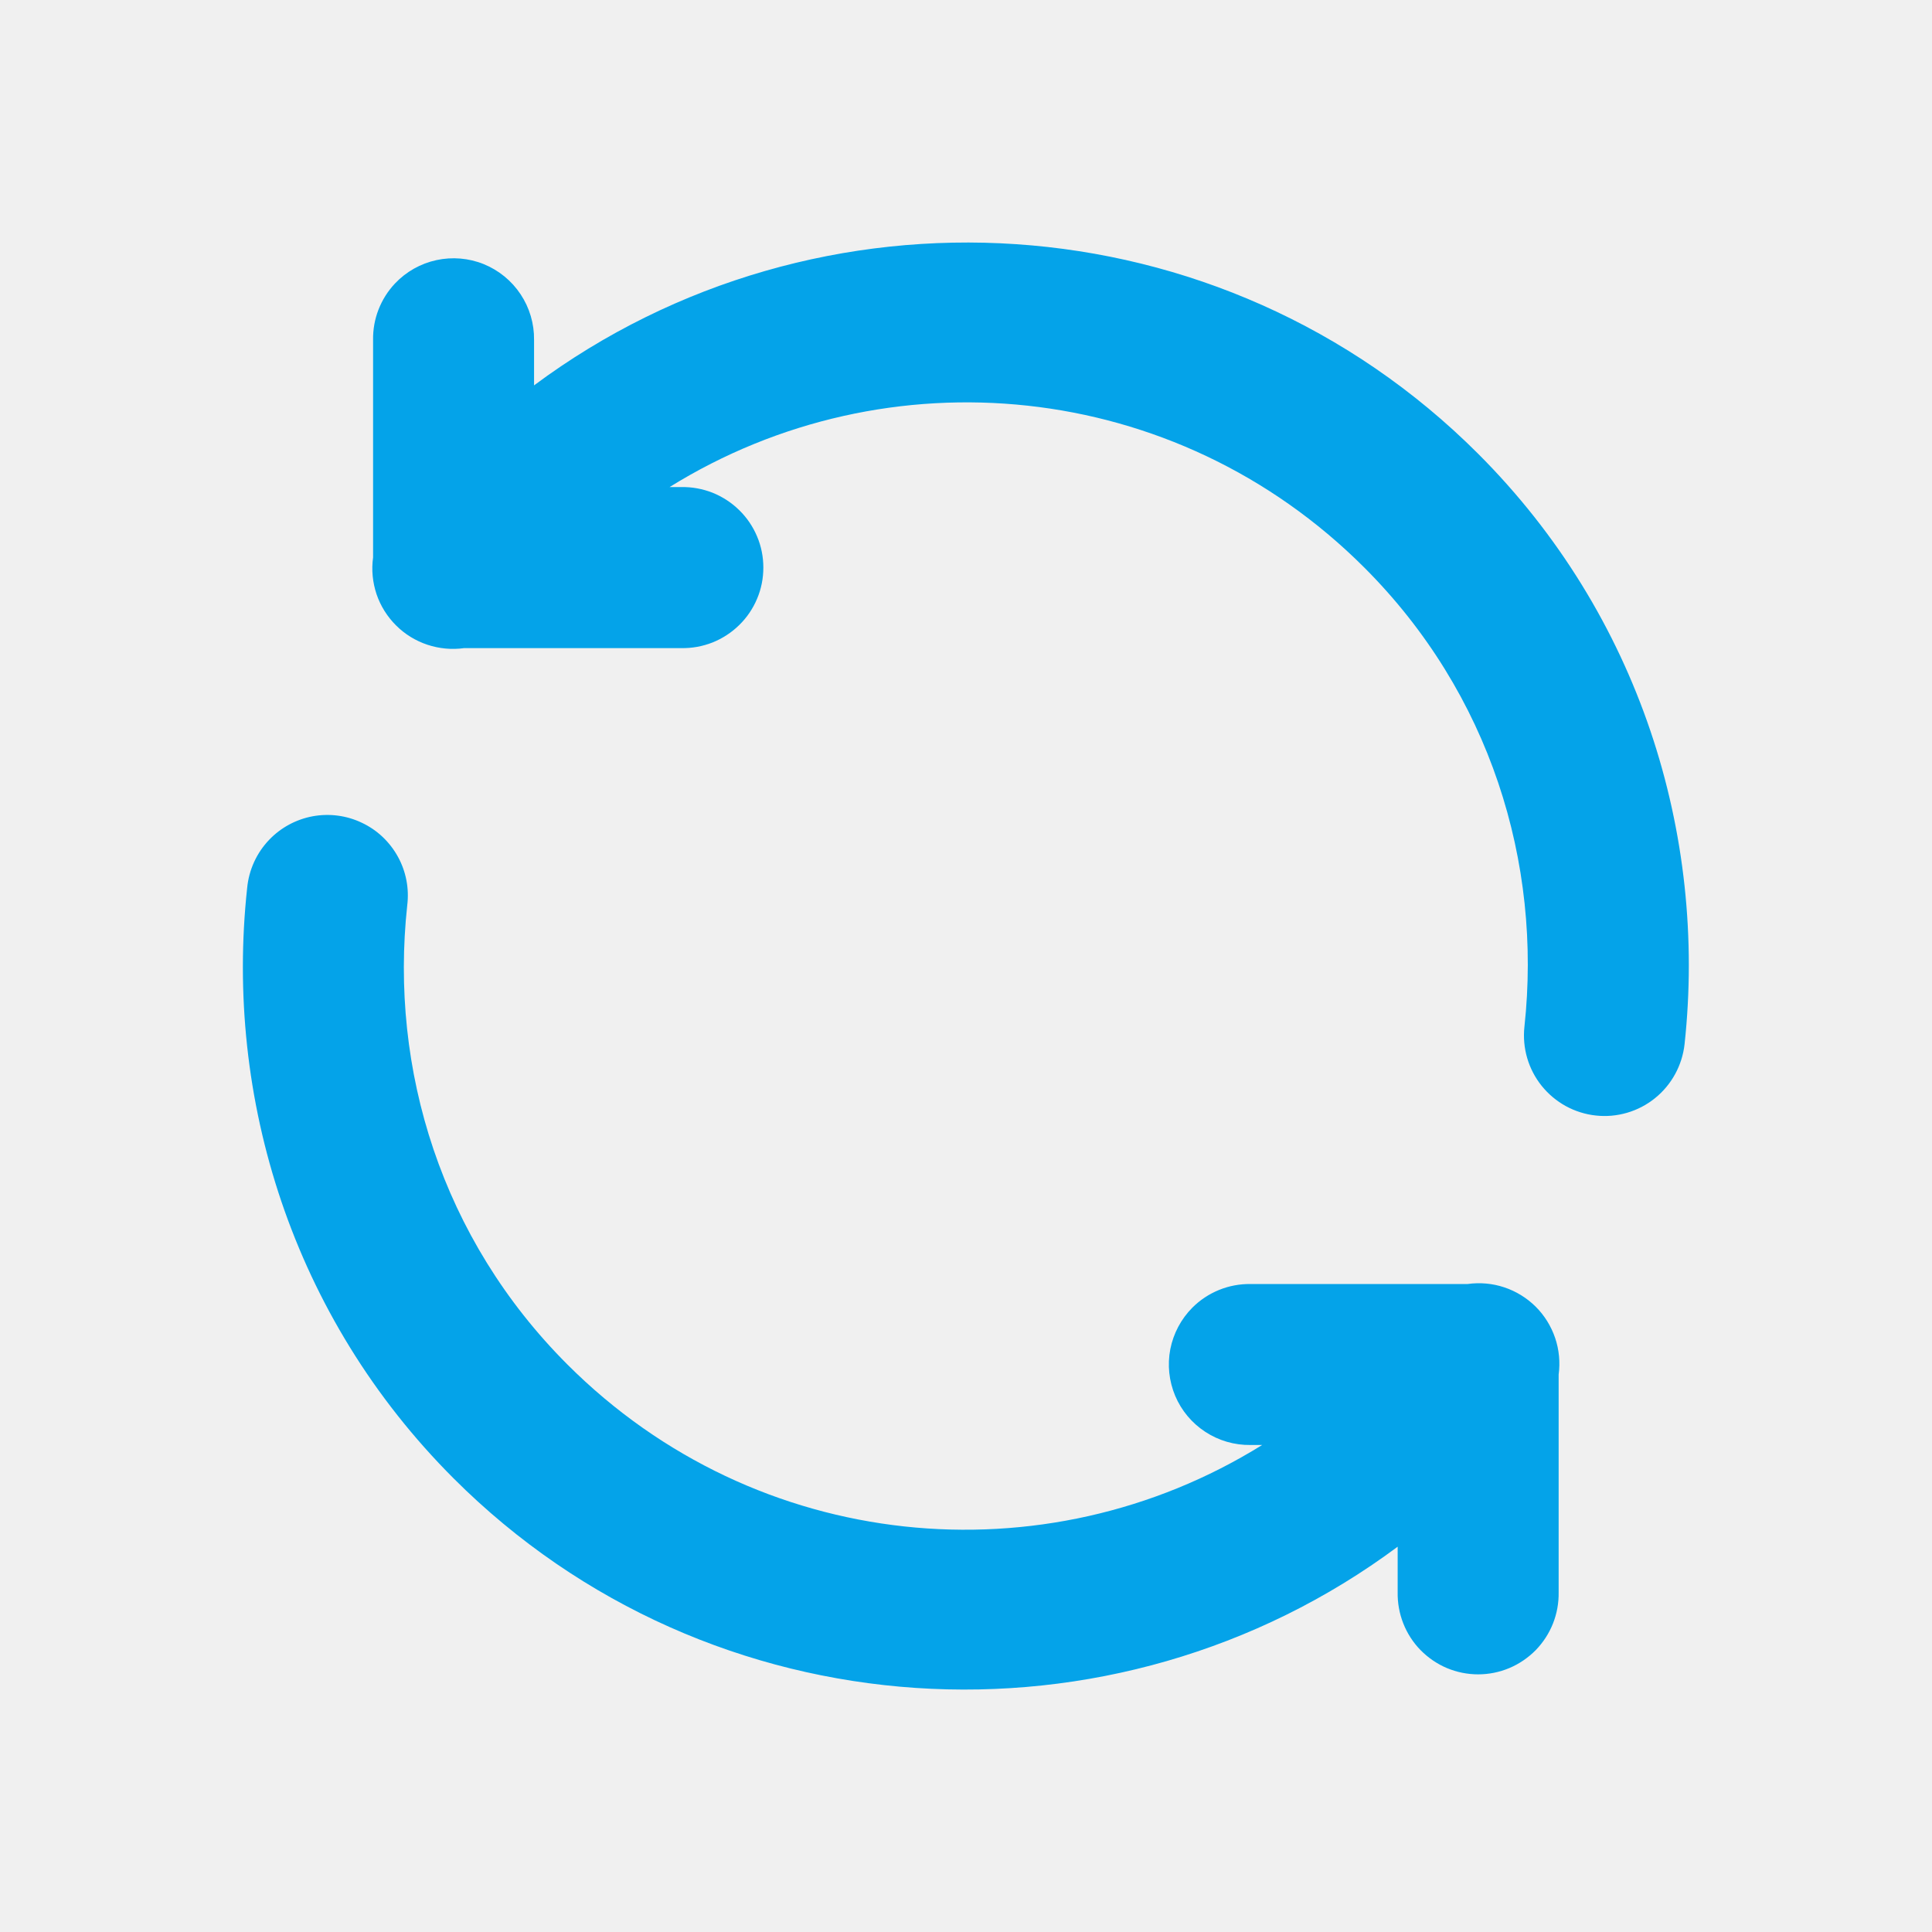
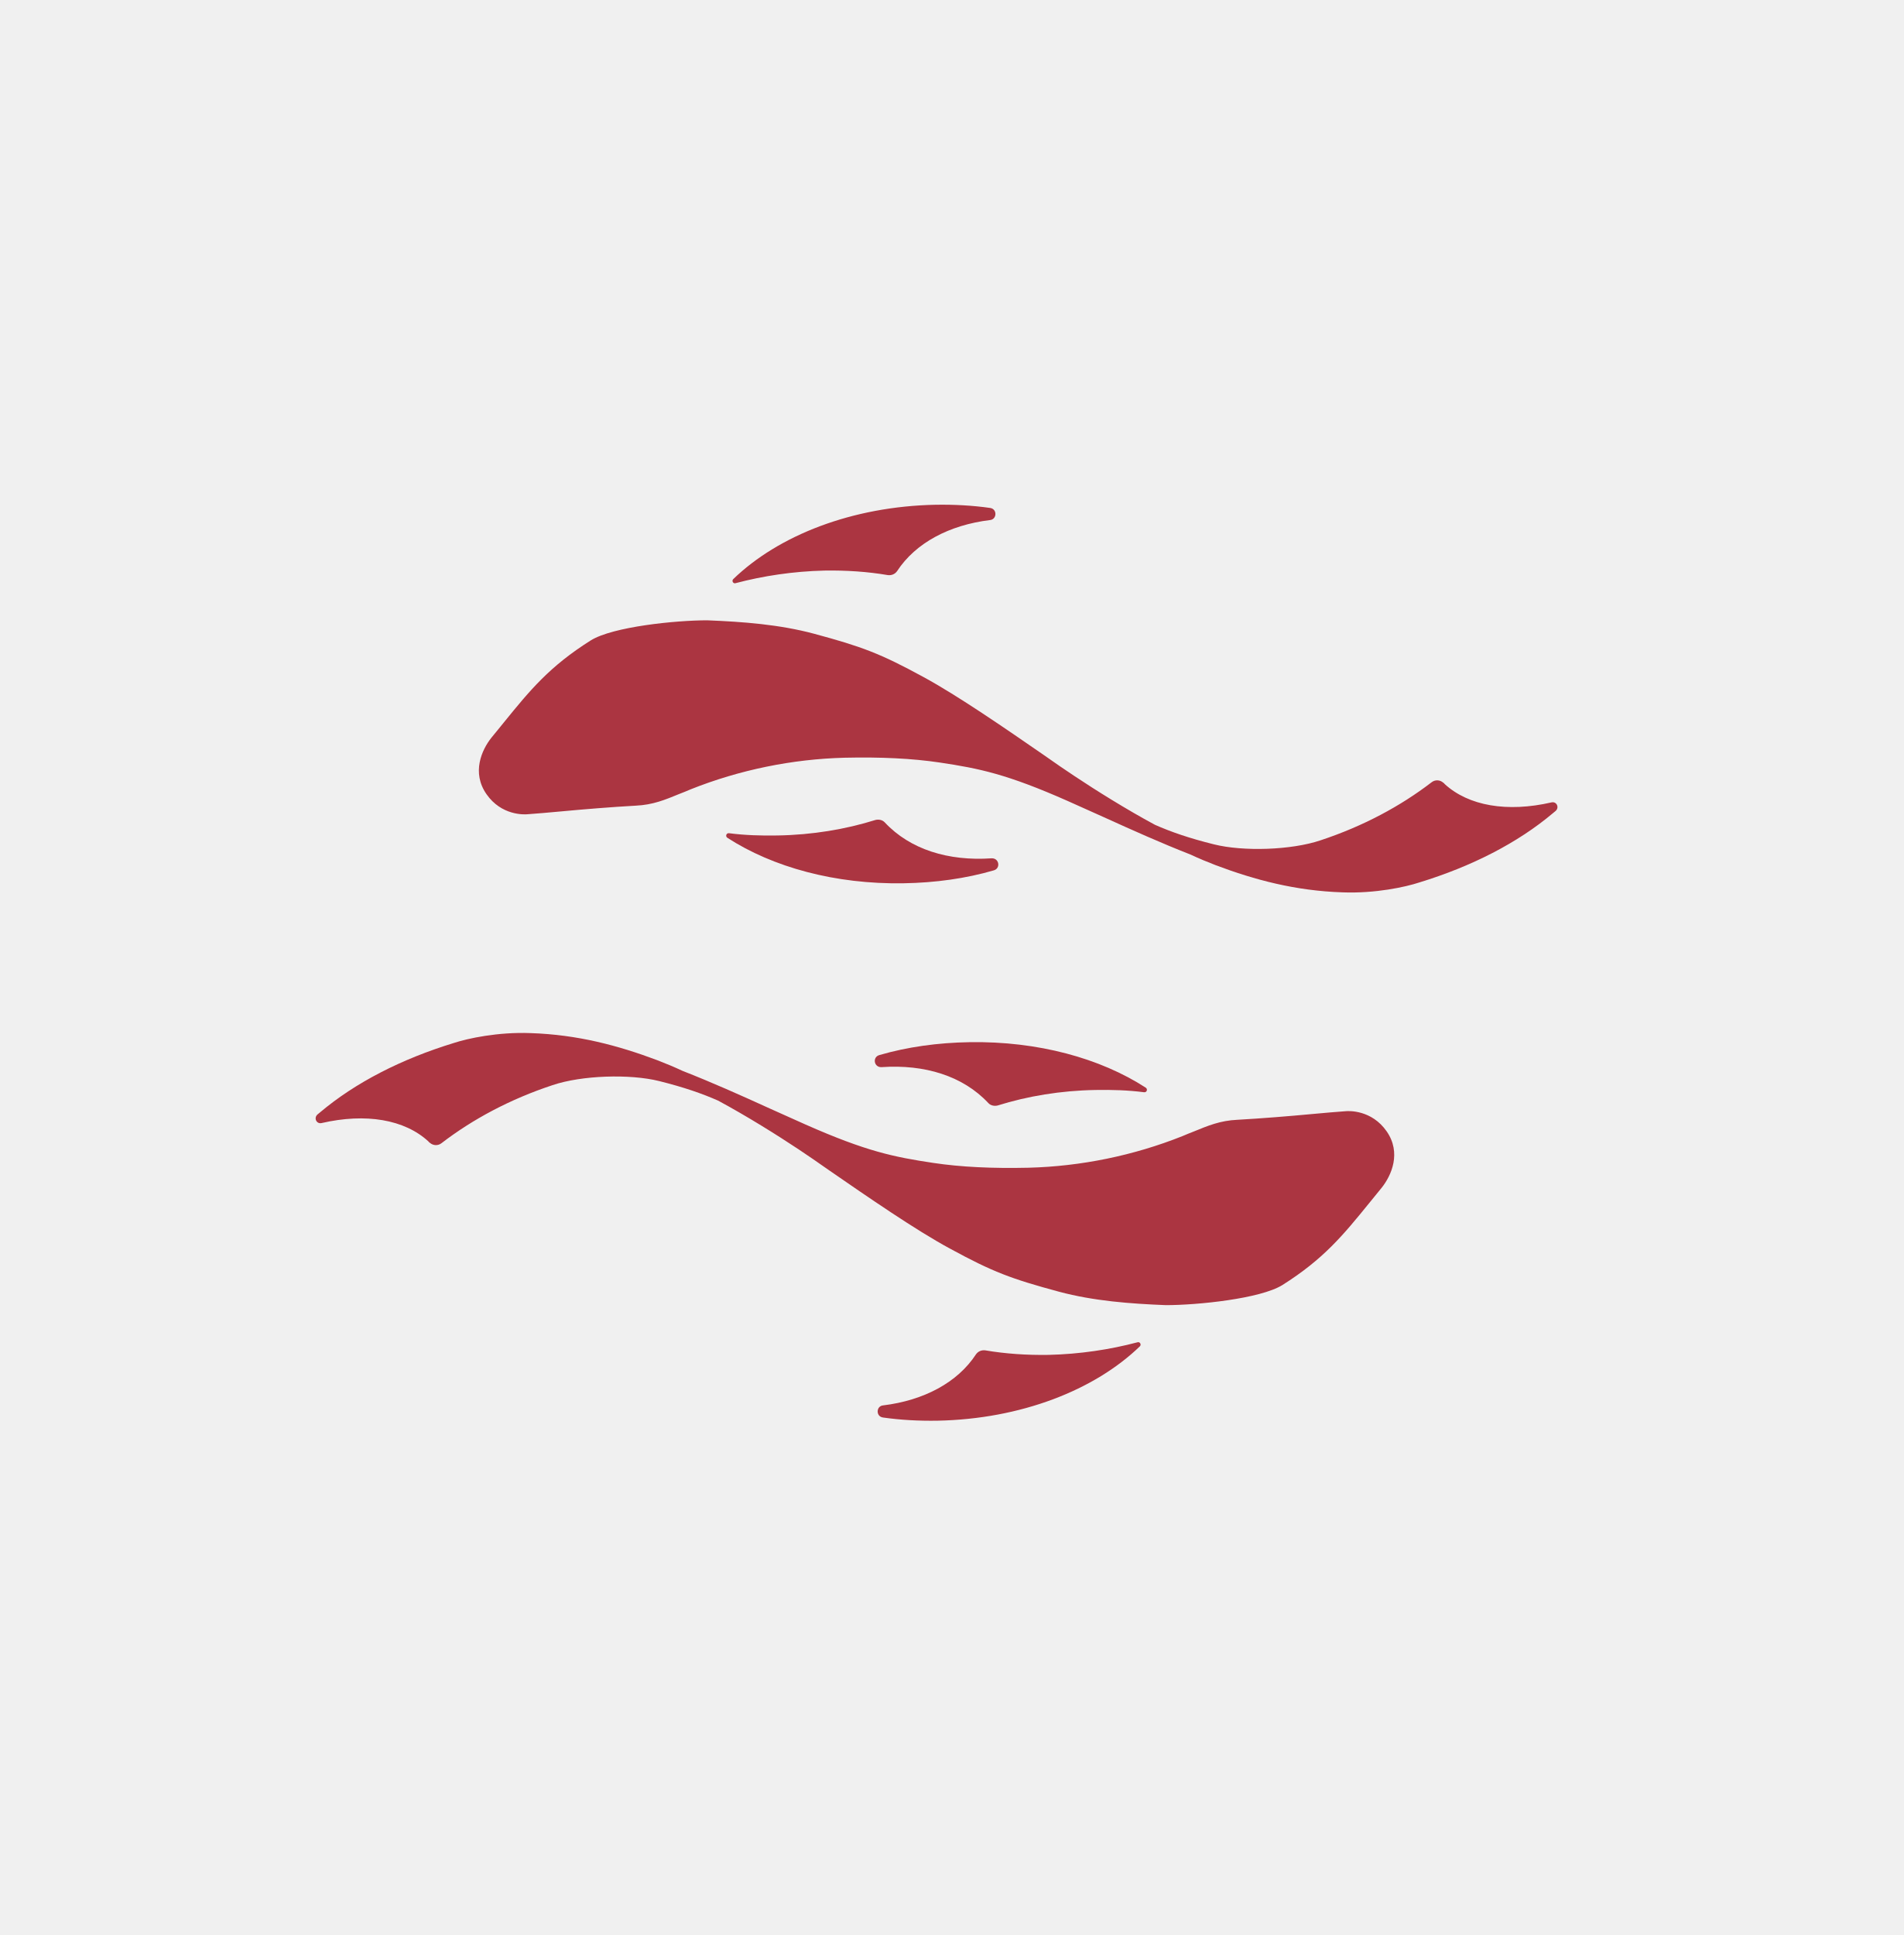
- <svg xmlns="http://www.w3.org/2000/svg" width="28" height="28" viewBox="0 0 28 28" fill="none">
-   <g clip-path="url(#clip0_22_4727)">
-     <path d="M5.724 4.109C5.516 4.33 5.402 4.623 5.407 4.926L5.407 8.079C5.382 8.258 5.4 8.44 5.457 8.611C5.515 8.782 5.612 8.937 5.74 9.064C5.868 9.192 6.023 9.287 6.194 9.344C6.366 9.401 6.548 9.418 6.726 9.393L9.873 9.393C10.028 9.396 10.182 9.368 10.327 9.311C10.471 9.253 10.602 9.168 10.713 9.059C10.824 8.951 10.912 8.821 10.972 8.678C11.033 8.535 11.063 8.381 11.063 8.226C11.063 8.071 11.033 7.917 10.972 7.774C10.912 7.631 10.824 7.501 10.713 7.393C10.602 7.284 10.471 7.199 10.327 7.141C10.182 7.084 10.028 7.056 9.873 7.059L9.704 7.059C12.856 5.1 17.03 5.483 19.773 8.226C21.595 10.048 22.351 12.5 22.093 14.881C22.06 15.189 22.15 15.497 22.344 15.738C22.441 15.858 22.559 15.957 22.694 16.031C22.828 16.104 22.976 16.151 23.128 16.167C23.28 16.184 23.434 16.17 23.581 16.127C23.729 16.084 23.866 16.012 23.985 15.916C24.226 15.722 24.38 15.44 24.414 15.133C24.743 12.089 23.759 8.912 21.422 6.576C17.699 2.853 11.847 2.53 7.74 5.585L7.74 4.926C7.743 4.691 7.675 4.461 7.545 4.265C7.415 4.069 7.229 3.917 7.011 3.828C6.793 3.74 6.554 3.72 6.324 3.77C6.095 3.82 5.885 3.938 5.724 4.109ZM3.901 12.171C3.719 12.361 3.607 12.607 3.582 12.869C3.252 15.912 4.237 19.089 6.573 21.425C10.297 25.149 16.149 25.471 20.256 22.416L20.256 23.075C20.253 23.23 20.281 23.385 20.338 23.529C20.395 23.673 20.48 23.805 20.589 23.916C20.698 24.026 20.827 24.115 20.97 24.175C21.113 24.235 21.267 24.266 21.422 24.266C21.578 24.266 21.731 24.235 21.874 24.175C22.017 24.115 22.147 24.026 22.256 23.916C22.364 23.805 22.45 23.673 22.507 23.529C22.564 23.385 22.592 23.23 22.589 23.075V19.922C22.613 19.743 22.596 19.561 22.538 19.39C22.48 19.22 22.384 19.064 22.256 18.937C22.128 18.81 21.972 18.714 21.801 18.657C21.63 18.6 21.448 18.584 21.269 18.609H18.123C17.966 18.607 17.812 18.636 17.667 18.695C17.522 18.754 17.391 18.841 17.281 18.951C17.117 19.116 17.006 19.325 16.961 19.553C16.917 19.78 16.942 20.016 17.032 20.23C17.122 20.443 17.274 20.625 17.469 20.752C17.663 20.879 17.891 20.945 18.123 20.942H18.292C15.14 22.902 10.966 22.518 8.223 19.775C6.401 17.953 5.644 15.501 5.902 13.12C5.932 12.877 5.885 12.63 5.766 12.415C5.648 12.201 5.466 12.028 5.244 11.924C5.022 11.818 4.774 11.786 4.532 11.83C4.291 11.875 4.07 11.994 3.901 12.171Z" fill="#04A3E9" />
-   </g>
-   <defs>
-     <clipPath id="clip0_22_4727">
-       <rect width="28" height="28" fill="white" />
-     </clipPath>
-   </defs>
+ <svg xmlns="http://www.w3.org/2000/svg" width="60" height="61" viewBox="0 0 60 61" fill="none">
+   <path d="M35.86 42.315C34.99 42.545 34.046 42.688 33.059 42.712C32.372 42.723 31.7 42.678 31.059 42.569C30.937 42.555 30.833 42.604 30.769 42.693C30.185 43.588 29.118 44.148 27.843 44.304C27.616 44.323 27.605 44.659 27.841 44.687C28.392 44.765 28.959 44.796 29.549 44.787C32.186 44.736 34.509 43.821 35.935 42.442C35.991 42.385 35.933 42.29 35.86 42.315Z" fill="#AB3541" />
+   <path d="M43.714 35.664C43.241 34.985 42.522 35.021 42.425 35.03C42.142 35.051 41.771 35.081 41.359 35.12C40.64 35.187 39.791 35.257 39.007 35.301C38.466 35.326 38.088 35.484 37.622 35.675C37.509 35.716 37.397 35.766 37.276 35.816C35.733 36.431 34.072 36.769 32.43 36.812C31.282 36.838 30.294 36.791 29.426 36.661C28.177 36.474 27.309 36.297 25.394 35.45C25.019 35.281 24.636 35.112 24.261 34.942C23.348 34.526 22.435 34.118 21.515 33.758C21.254 33.635 20.994 33.528 20.717 33.421C19.496 32.962 18.212 32.616 16.723 32.568C15.694 32.529 14.743 32.736 14.309 32.879C12.658 33.384 11.206 34.125 10.088 35.068C10.065 35.085 10.041 35.109 10.009 35.133C9.881 35.247 9.981 35.445 10.143 35.403C11.529 35.085 12.754 35.288 13.509 35.986C13.509 35.994 13.526 36.01 13.55 36.025C13.657 36.119 13.811 36.125 13.923 36.035C14.898 35.286 16.077 34.652 17.421 34.208C18.338 33.898 19.858 33.849 20.784 34.081C21.564 34.276 22.134 34.474 22.639 34.697C23.545 35.185 24.501 35.784 25.18 36.235C25.474 36.43 25.801 36.656 26.145 36.898C27.364 37.739 28.853 38.768 29.939 39.357C31.302 40.1 31.88 40.314 33.383 40.72C34.48 41.014 35.63 41.099 36.756 41.144C37.743 41.144 39.73 40.944 40.427 40.511C41.724 39.692 42.335 38.948 43.168 37.922C43.295 37.768 43.422 37.606 43.556 37.445C43.866 37.057 44.186 36.342 43.714 35.664Z" fill="#AB3541" />
+   <path d="M27.791 33.641C29.148 33.547 30.36 33.918 31.159 34.775C31.233 34.853 31.346 34.875 31.451 34.85C32.393 34.555 33.442 34.379 34.542 34.361C35.059 34.352 35.569 34.368 36.064 34.432C36.153 34.446 36.192 34.334 36.118 34.287C34.687 33.361 32.721 32.819 30.569 32.854C29.558 32.87 28.598 33.006 27.728 33.259C27.494 33.319 27.548 33.653 27.791 33.641Z" fill="#AB3541" />
+   <path d="M23.19 18.384C24.06 18.154 25.004 18.011 25.991 17.987C26.678 17.976 27.35 18.021 27.991 18.13C28.113 18.144 28.217 18.095 28.28 18.006C28.865 17.111 29.932 16.551 31.207 16.395C31.433 16.376 31.444 16.04 31.209 16.012C30.658 15.934 30.091 15.903 29.5 15.912C26.864 15.963 24.541 16.878 23.115 18.257C23.059 18.314 23.117 18.409 23.19 18.384Z" fill="#AB3541" />
+   <path d="M15.336 25.035C15.808 25.714 16.528 25.678 16.625 25.669C16.907 25.648 17.279 25.618 17.691 25.579C18.41 25.512 19.259 25.442 20.043 25.398C20.584 25.373 20.962 25.215 21.428 25.024C21.541 24.983 21.653 24.933 21.774 24.883C23.317 24.268 24.978 23.93 26.62 23.887C27.768 23.861 28.756 23.909 29.624 24.038C30.873 24.225 31.741 24.402 33.656 25.249C34.031 25.418 34.414 25.587 34.789 25.757C35.702 26.172 36.615 26.581 37.535 26.941C37.796 27.064 38.056 27.171 38.333 27.278C39.554 27.737 40.838 28.083 42.327 28.131C43.355 28.17 44.307 27.963 44.741 27.82C46.392 27.315 47.844 26.574 48.961 25.631C48.985 25.614 49.009 25.59 49.041 25.565C49.169 25.452 49.068 25.254 48.907 25.296C47.521 25.614 46.296 25.41 45.54 24.713C45.54 24.705 45.524 24.689 45.499 24.674C45.393 24.58 45.239 24.574 45.127 24.664C44.152 25.413 42.973 26.047 41.629 26.491C40.712 26.801 39.192 26.85 38.266 26.617C37.486 26.423 36.916 26.225 36.411 26.002C35.505 25.514 34.549 24.915 33.87 24.463C33.576 24.269 33.248 24.043 32.905 23.801C31.686 22.96 30.196 21.931 29.111 21.342C27.748 20.599 27.17 20.385 25.666 19.979C24.57 19.685 23.419 19.6 22.294 19.555C21.307 19.555 19.32 19.755 18.623 20.189C17.326 21.007 16.715 21.751 15.882 22.777C15.755 22.931 15.628 23.093 15.493 23.254C15.184 23.642 14.864 24.357 15.336 25.035Z" fill="#AB3541" />
+   <path d="M31.259 27.058C29.901 27.152 28.69 26.781 27.891 25.924C27.817 25.846 27.703 25.824 27.599 25.849C26.657 26.144 25.608 26.32 24.508 26.338C23.99 26.347 23.48 26.331 22.986 26.267C22.897 26.253 22.858 26.365 22.932 26.412C24.363 27.338 26.329 27.88 28.48 27.845C29.492 27.829 30.452 27.693 31.322 27.44C31.555 27.381 31.502 27.046 31.259 27.058Z" fill="#AB3541" />
</svg>
